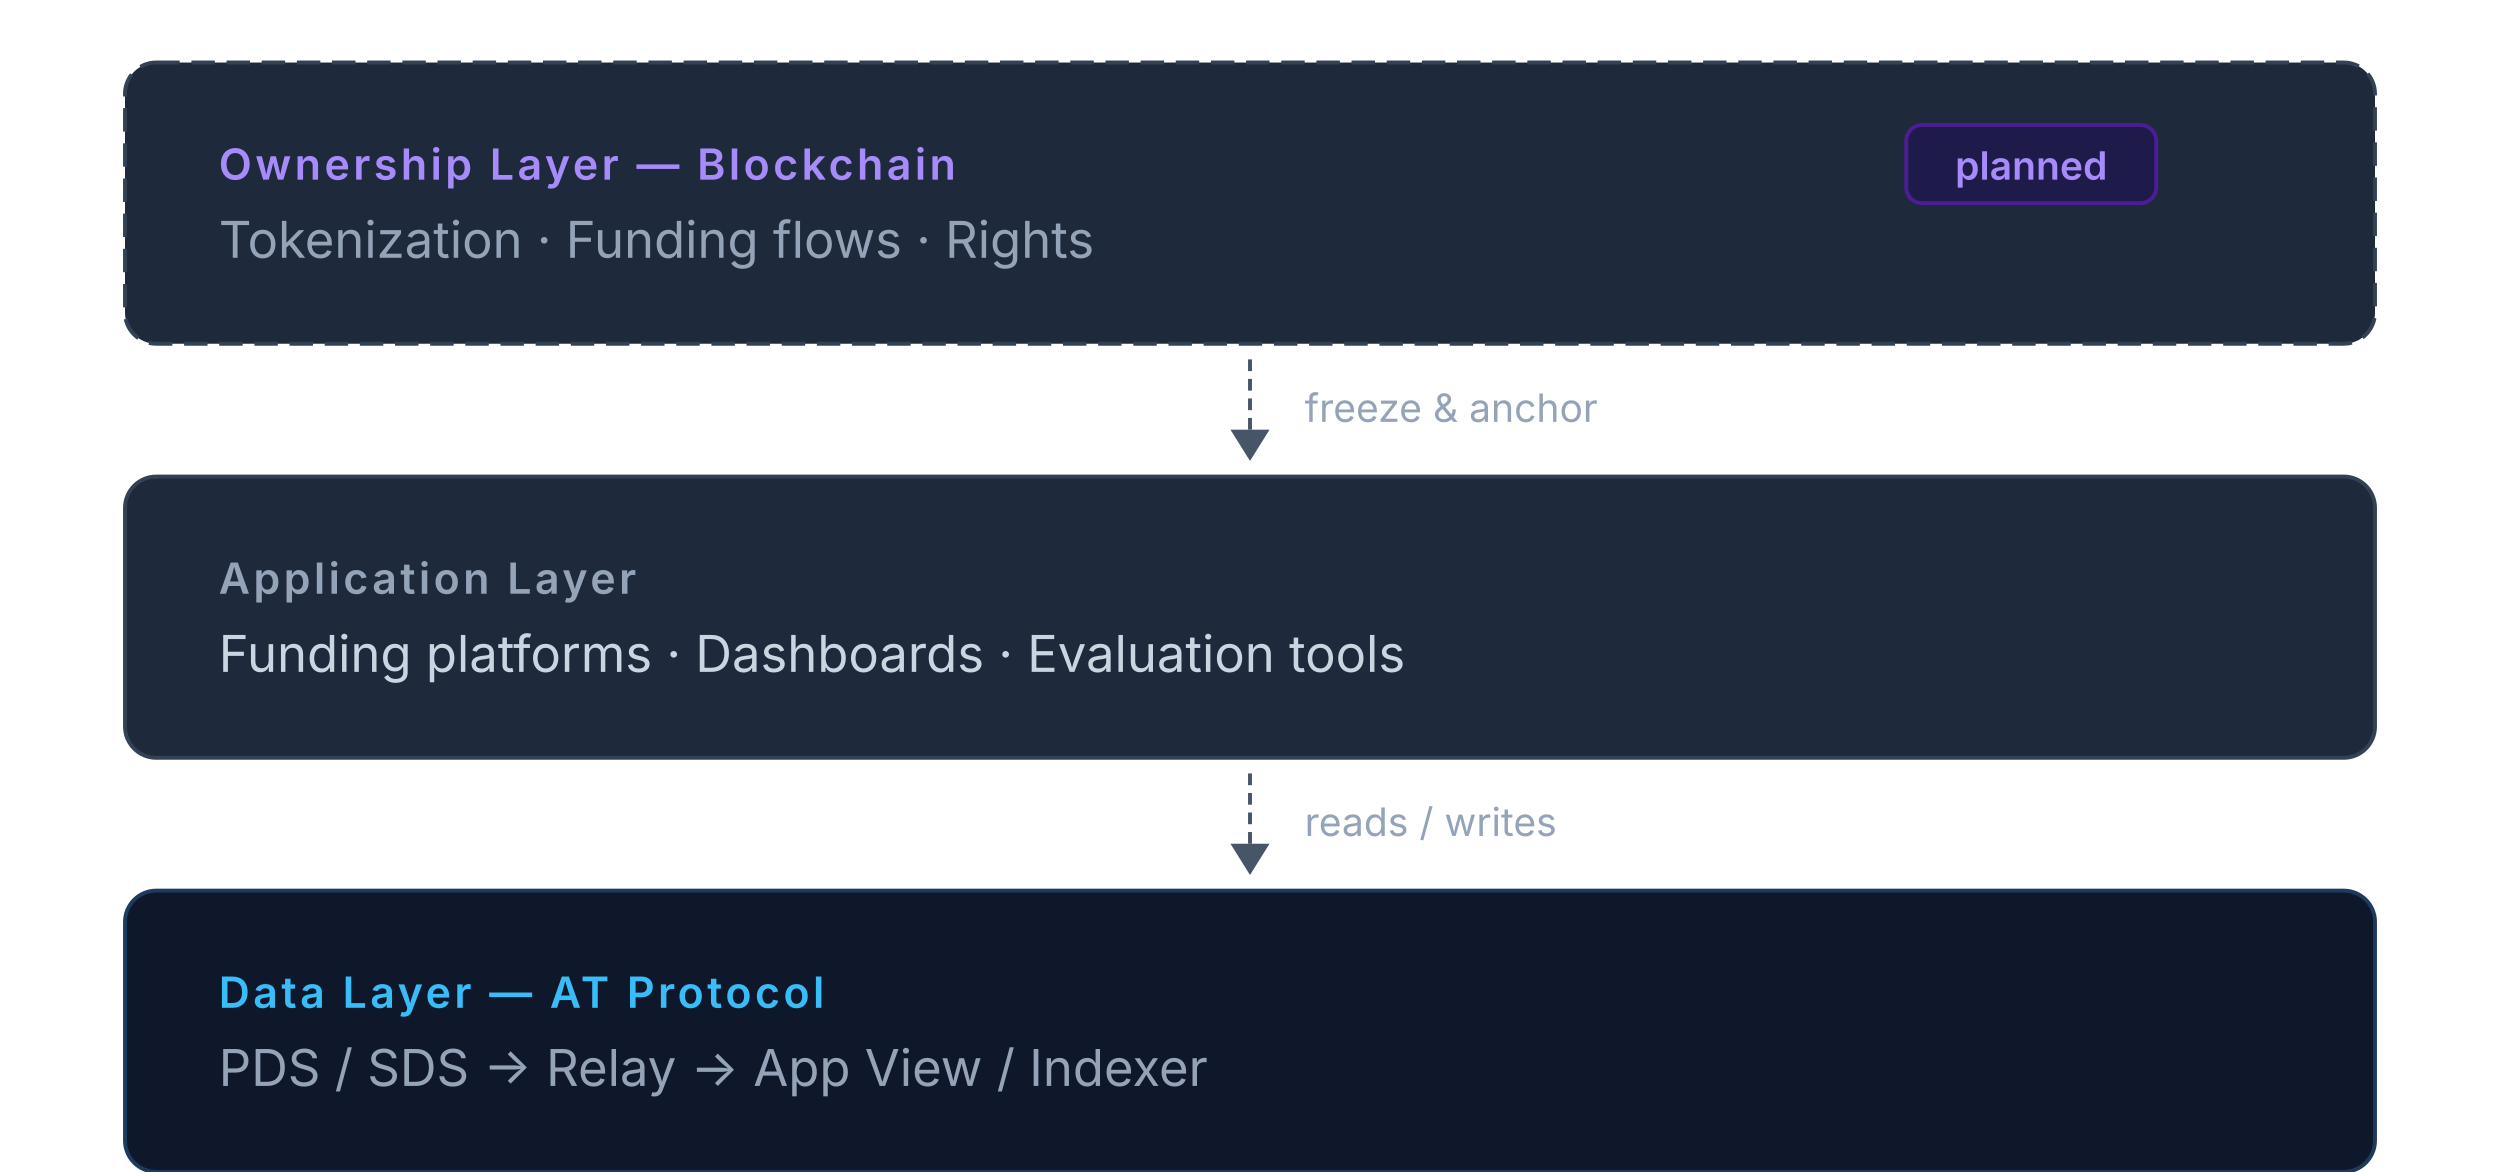
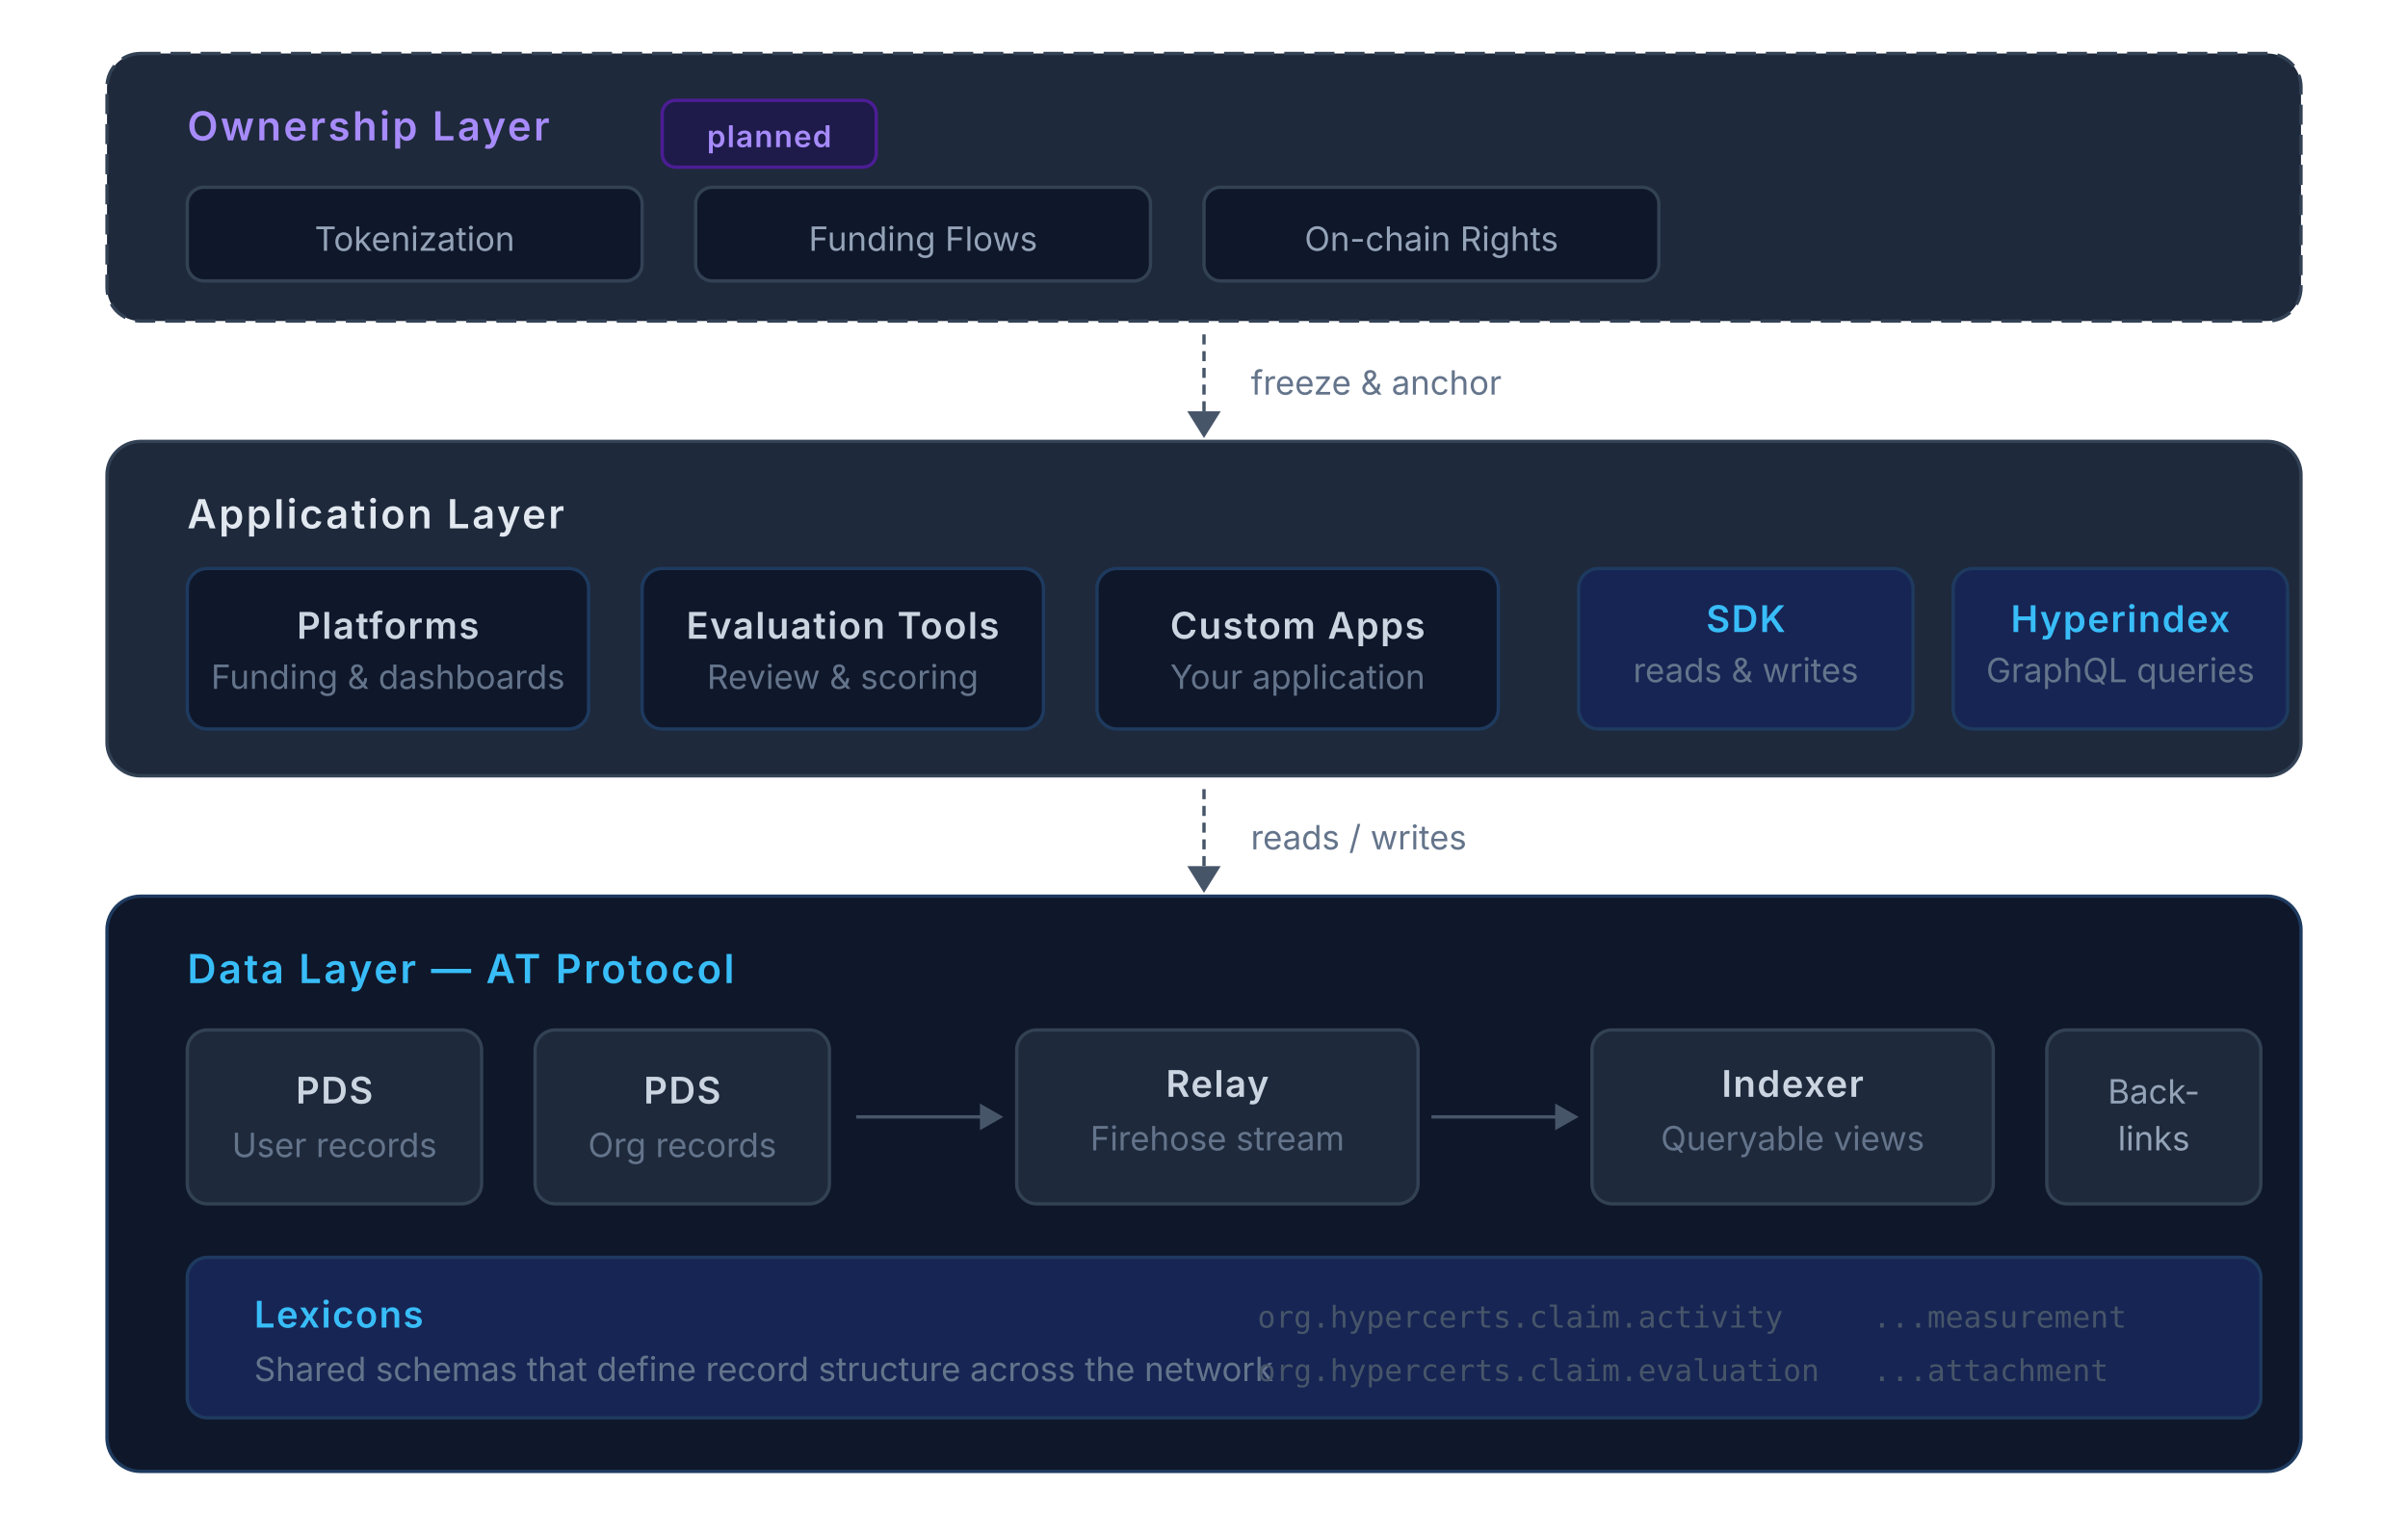
- <svg xmlns="http://www.w3.org/2000/svg" viewBox="0 0 640 300" fill="none">
+ <svg xmlns="http://www.w3.org/2000/svg" viewBox="0 0 720 460" fill="none">
  <style>
-     .layer-label { font-family: Inter, system-ui, -apple-system, sans-serif; font-size: 11px; font-weight: 600; letter-spacing: 0.08em; text-transform: uppercase; }
-     .layer-desc { font-family: Inter, system-ui, -apple-system, sans-serif; font-size: 13px; font-weight: 400; }
-     .arrow-text { font-family: Inter, system-ui, -apple-system, sans-serif; font-size: 10px; fill: #94a3b8; }
+     .layer-label { font-family: Inter, system-ui, -apple-system, sans-serif; font-size: 12px; font-weight: 600; letter-spacing: 0.06em; text-transform: uppercase; }
+     .layer-desc { font-family: Inter, system-ui, -apple-system, sans-serif; font-size: 11px; font-weight: 400; }
+     .node-label { font-family: Inter, system-ui, -apple-system, sans-serif; font-size: 11px; font-weight: 600; letter-spacing: 0.04em; }
+     .node-desc { font-family: Inter, system-ui, -apple-system, sans-serif; font-size: 10px; font-weight: 400; }
+     .arrow-text { font-family: Inter, system-ui, -apple-system, sans-serif; font-size: 10px; fill: #64748b; }
+     .badge { font-family: Inter, system-ui, -apple-system, sans-serif; font-size: 9px; font-weight: 600; letter-spacing: 0.04em; }
+     .lexicon-label { font-family: 'SF Mono', 'Fira Code', Menlo, monospace; font-size: 9px; font-weight: 500; }
  </style>
-   <rect x="32" y="16" width="576" height="72" rx="8" fill="#1e293b" stroke="#334155" stroke-width="1" stroke-dasharray="6 3" />
-   <text x="56" y="46" class="layer-label" fill="#a78bfa">Ownership Layer — Blockchain</text>
-   <text x="56" y="66" class="layer-desc" fill="#94a3b8">Tokenization · Funding flows · Rights</text>
-   <rect x="488" y="32" width="64" height="20" rx="4" fill="#1e1b4b" stroke="#4c1d95" stroke-width="1" />
-   <text x="520" y="46" text-anchor="middle" font-family="Inter, system-ui, sans-serif" font-size="10" font-weight="600" fill="#a78bfa">planned</text>
-   <line x1="320" y1="92" x2="320" y2="112" stroke="#475569" stroke-width="1" stroke-dasharray="3 2" />
-   <polygon points="315,110 320,118 325,110" fill="#475569" />
-   <text x="334" y="108" class="arrow-text">freeze &amp; anchor</text>
-   <rect x="32" y="122" width="576" height="72" rx="8" fill="#1e293b" stroke="#334155" stroke-width="1" />
-   <text x="56" y="152" class="layer-label" fill="#94a3b8">Application Layer</text>
-   <text x="56" y="172" class="layer-desc" fill="#cbd5e1">Funding platforms · Dashboards · Evaluation tools</text>
-   <line x1="320" y1="198" x2="320" y2="218" stroke="#475569" stroke-width="1" stroke-dasharray="3 2" />
-   <polygon points="315,216 320,224 325,216" fill="#475569" />
-   <text x="334" y="214" class="arrow-text">reads / writes</text>
-   <rect x="32" y="228" width="576" height="72" rx="8" fill="#0f172a" stroke="#1e3a5f" stroke-width="1" />
-   <text x="56" y="258" class="layer-label" fill="#38bdf8">Data Layer — AT Protocol</text>
-   <text x="56" y="278" class="layer-desc" fill="#94a3b8">PDS / SDS → Relay → App View / Indexer</text>
+   <rect x="32" y="16" width="656" height="80" rx="10" fill="#1e293b" stroke="#334155" stroke-width="1" stroke-dasharray="6 3" />
+   <text x="56" y="42" class="layer-label" fill="#a78bfa">Ownership Layer</text>
+   <rect x="198" y="30" width="64" height="20" rx="4" fill="#1e1b4b" stroke="#4c1d95" stroke-width="1" />
+   <text x="230" y="44" text-anchor="middle" class="badge" fill="#a78bfa">planned</text>
+   <rect x="56" y="56" width="136" height="28" rx="5" fill="#0f172a" stroke="#334155" stroke-width="1" />
+   <text x="124" y="75" text-anchor="middle" class="node-desc" fill="#94a3b8">Tokenization</text>
+   <rect x="208" y="56" width="136" height="28" rx="5" fill="#0f172a" stroke="#334155" stroke-width="1" />
+   <text x="276" y="75" text-anchor="middle" class="node-desc" fill="#94a3b8">Funding Flows</text>
+   <rect x="360" y="56" width="136" height="28" rx="5" fill="#0f172a" stroke="#334155" stroke-width="1" />
+   <text x="428" y="75" text-anchor="middle" class="node-desc" fill="#94a3b8">On-chain Rights</text>
+   <line x1="360" y1="100" x2="360" y2="126" stroke="#475569" stroke-width="1" stroke-dasharray="3 2" />
+   <polygon points="355,123 360,131 365,123" fill="#475569" />
+   <text x="374" y="118" class="arrow-text">freeze &amp; anchor</text>
+   <rect x="32" y="132" width="656" height="100" rx="10" fill="#1e293b" stroke="#334155" stroke-width="1" />
+   <text x="56" y="158" class="layer-label" fill="#e2e8f0">Application Layer</text>
+   <rect x="56" y="170" width="120" height="48" rx="6" fill="#0f172a" stroke="#1e3a5f" stroke-width="1" />
+   <text x="116" y="191" text-anchor="middle" class="node-label" fill="#cbd5e1">Platforms</text>
+   <text x="116" y="206" text-anchor="middle" class="node-desc" fill="#64748b">Funding &amp; dashboards</text>
+   <rect x="192" y="170" width="120" height="48" rx="6" fill="#0f172a" stroke="#1e3a5f" stroke-width="1" />
+   <text x="252" y="191" text-anchor="middle" class="node-label" fill="#cbd5e1">Evaluation Tools</text>
+   <text x="252" y="206" text-anchor="middle" class="node-desc" fill="#64748b">Review &amp; scoring</text>
+   <rect x="328" y="170" width="120" height="48" rx="6" fill="#0f172a" stroke="#1e3a5f" stroke-width="1" />
+   <text x="388" y="191" text-anchor="middle" class="node-label" fill="#cbd5e1">Custom Apps</text>
+   <text x="388" y="206" text-anchor="middle" class="node-desc" fill="#64748b">Your application</text>
+   <rect x="472" y="170" width="100" height="48" rx="6" fill="#172554" stroke="#1e3a5f" stroke-width="1" />
+   <text x="522" y="189" text-anchor="middle" class="node-label" fill="#38bdf8">SDK</text>
+   <text x="522" y="204" text-anchor="middle" class="node-desc" fill="#64748b">reads &amp; writes</text>
+   <rect x="584" y="170" width="100" height="48" rx="6" fill="#172554" stroke="#1e3a5f" stroke-width="1" />
+   <text x="634" y="189" text-anchor="middle" class="node-label" fill="#38bdf8">Hyperindex</text>
+   <text x="634" y="204" text-anchor="middle" class="node-desc" fill="#64748b">GraphQL queries</text>
+   <line x1="360" y1="236" x2="360" y2="262" stroke="#475569" stroke-width="1" stroke-dasharray="3 2" />
+   <polygon points="355,259 360,267 365,259" fill="#475569" />
+   <text x="374" y="254" class="arrow-text">reads / writes</text>
+   <rect x="32" y="268" width="656" height="172" rx="10" fill="#0f172a" stroke="#1e3a5f" stroke-width="1" />
+   <text x="56" y="294" class="layer-label" fill="#38bdf8">Data Layer — AT Protocol</text>
+   <rect x="56" y="308" width="88" height="52" rx="6" fill="#1e293b" stroke="#334155" stroke-width="1" />
+   <text x="100" y="330" text-anchor="middle" class="node-label" fill="#cbd5e1">PDS</text>
+   <text x="100" y="346" text-anchor="middle" class="node-desc" fill="#64748b">User records</text>
+   <rect x="160" y="308" width="88" height="52" rx="6" fill="#1e293b" stroke="#334155" stroke-width="1" />
+   <text x="204" y="330" text-anchor="middle" class="node-label" fill="#cbd5e1">PDS</text>
+   <text x="204" y="346" text-anchor="middle" class="node-desc" fill="#64748b">Org records</text>
+   <line x1="256" y1="334" x2="296" y2="334" stroke="#475569" stroke-width="1" />
+   <polygon points="293,330 300,334 293,338" fill="#475569" />
+   <rect x="304" y="308" width="120" height="52" rx="6" fill="#1e293b" stroke="#334155" stroke-width="1" />
+   <text x="364" y="328" text-anchor="middle" class="node-label" fill="#cbd5e1">Relay</text>
+   <text x="364" y="344" text-anchor="middle" class="node-desc" fill="#64748b">Firehose stream</text>
+   <line x1="428" y1="334" x2="468" y2="334" stroke="#475569" stroke-width="1" />
+   <polygon points="465,330 472,334 465,338" fill="#475569" />
+   <rect x="476" y="308" width="120" height="52" rx="6" fill="#1e293b" stroke="#334155" stroke-width="1" />
+   <text x="536" y="328" text-anchor="middle" class="node-label" fill="#cbd5e1">Indexer</text>
+   <text x="536" y="344" text-anchor="middle" class="node-desc" fill="#64748b">Queryable views</text>
+   <rect x="612" y="308" width="64" height="52" rx="6" fill="#1e293b" stroke="#334155" stroke-width="1" />
+   <text x="644" y="330" text-anchor="middle" class="node-desc" fill="#94a3b8">Back-</text>
+   <text x="644" y="344" text-anchor="middle" class="node-desc" fill="#94a3b8">links</text>
+   <rect x="56" y="376" width="620" height="48" rx="6" fill="#172554" stroke="#1e3a5f" stroke-width="1" />
+   <text x="76" y="397" class="node-label" fill="#38bdf8">Lexicons</text>
+   <text x="76" y="413" class="node-desc" fill="#64748b">Shared schemas that define record structure across the network</text>
+   <text x="376" y="397" class="lexicon-label" fill="#475569">org.hypercerts.claim.activity</text>
+   <text x="376" y="413" class="lexicon-label" fill="#475569">org.hypercerts.claim.evaluation</text>
+   <text x="560" y="397" class="lexicon-label" fill="#475569">...measurement</text>
+   <text x="560" y="413" class="lexicon-label" fill="#475569">...attachment</text>
</svg>
